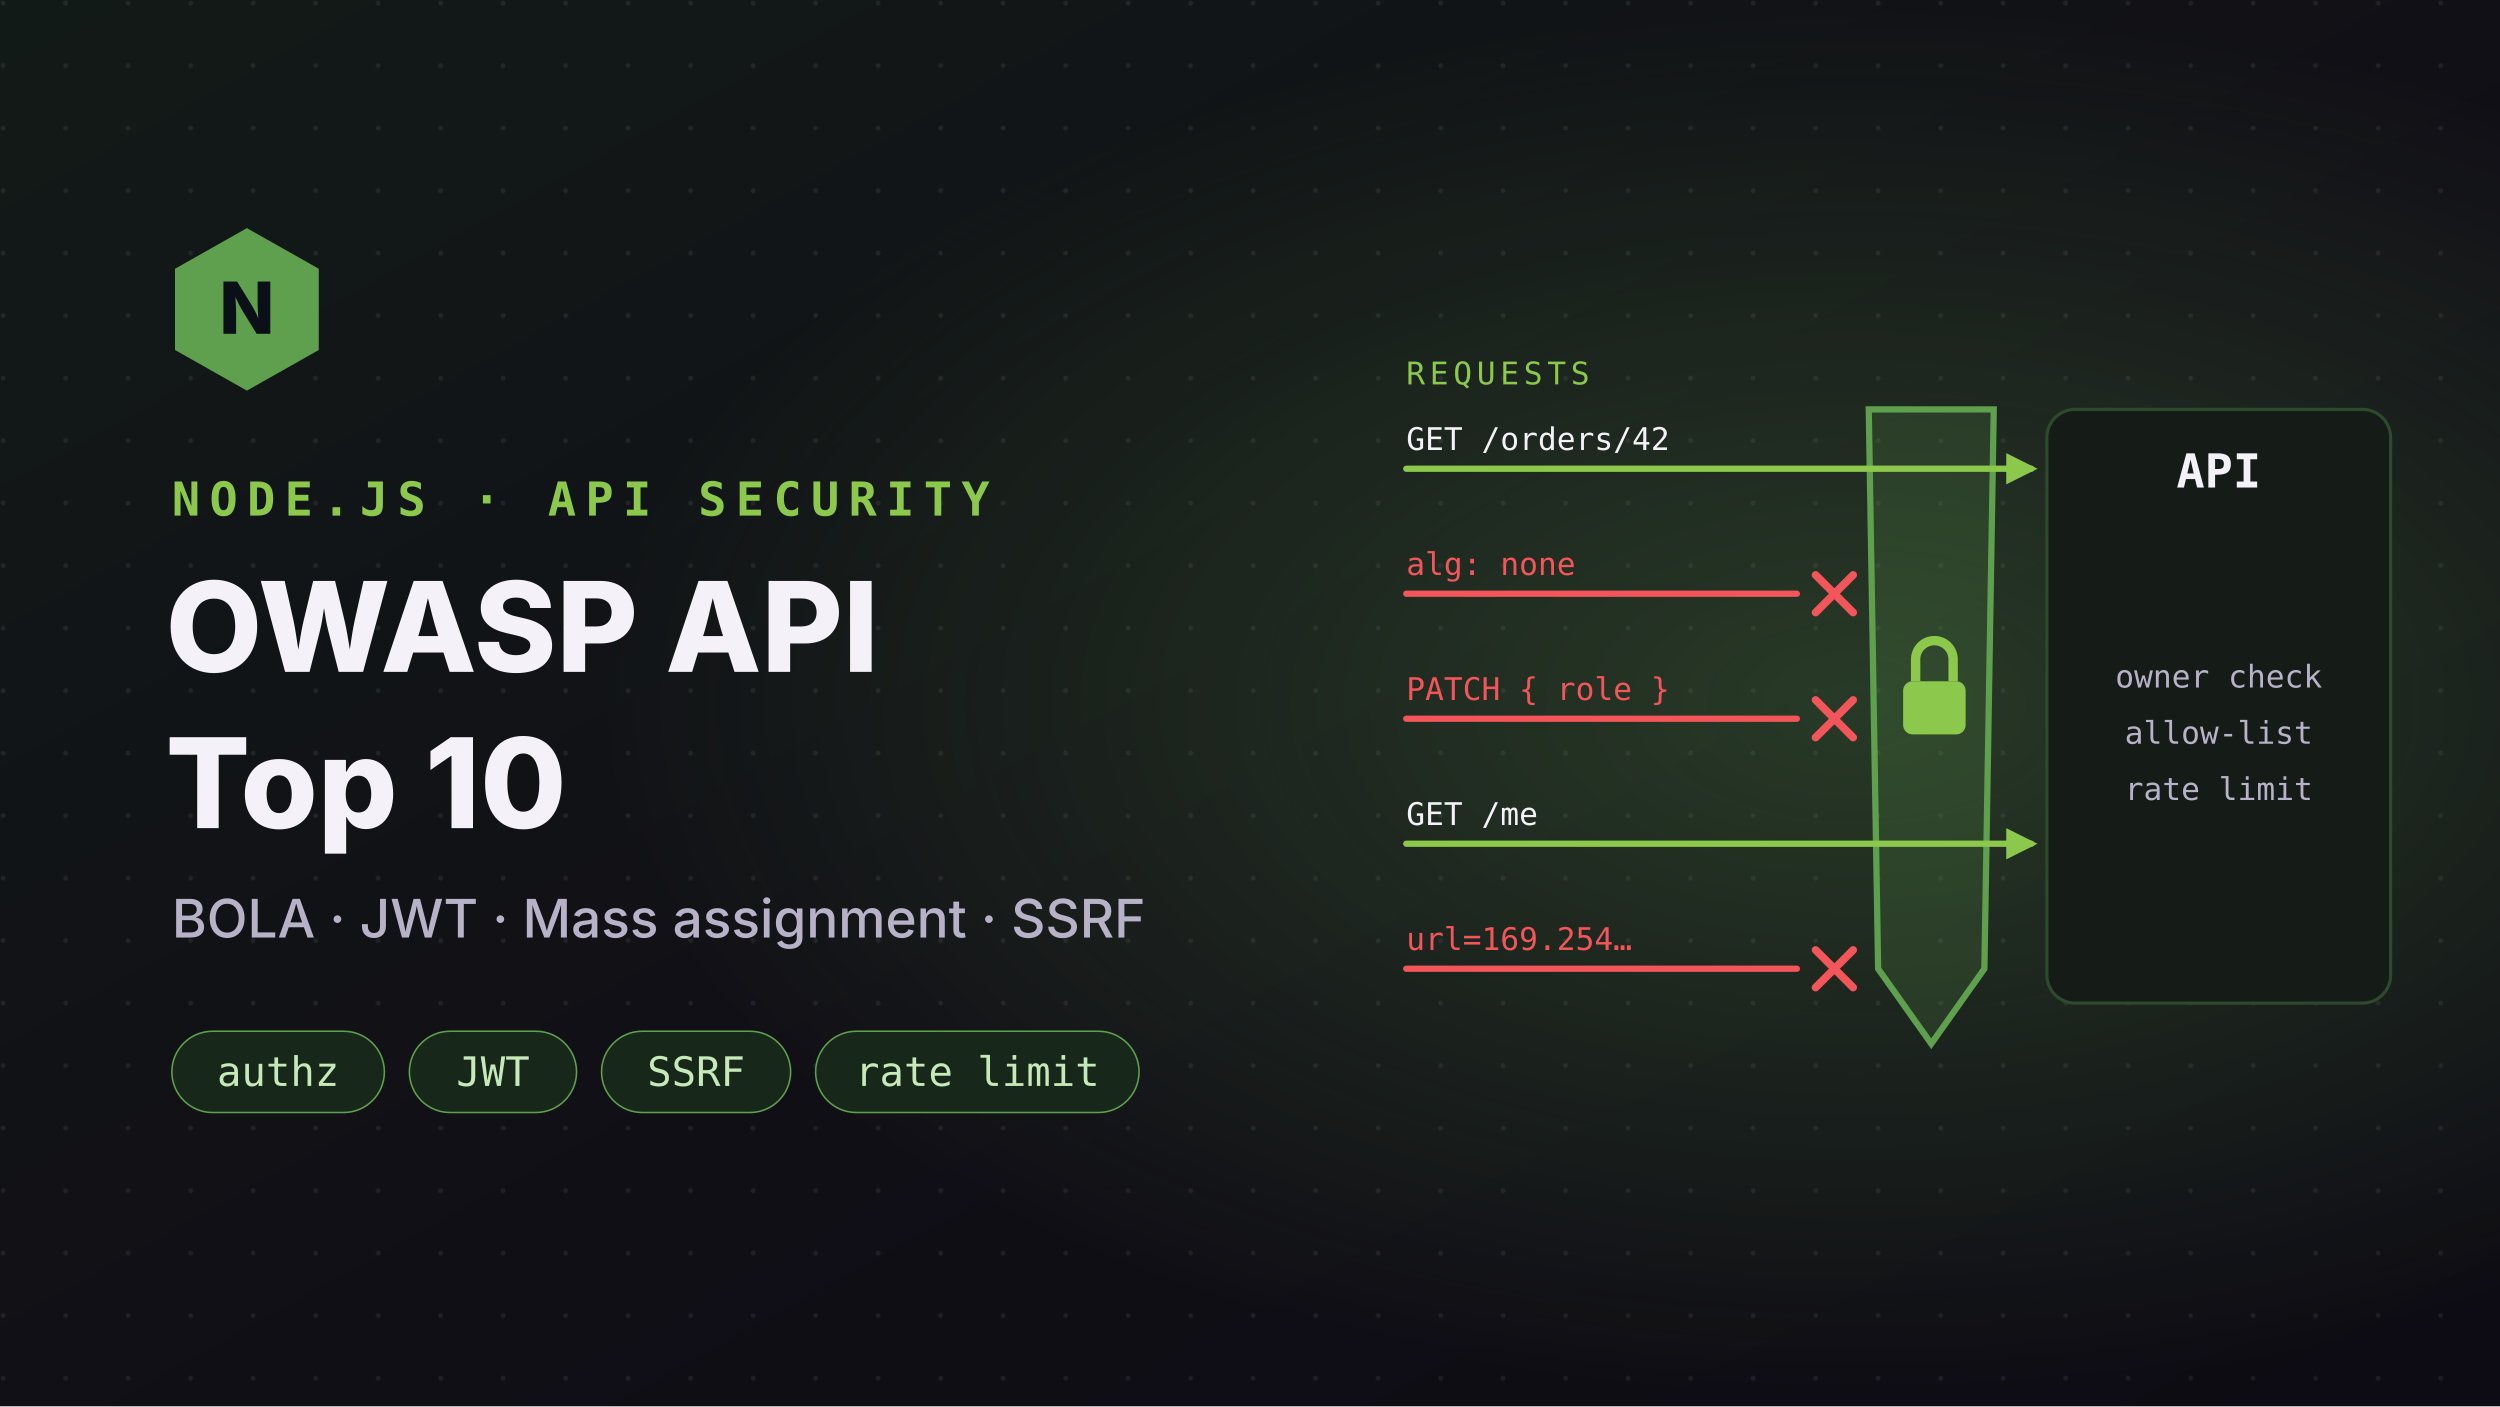
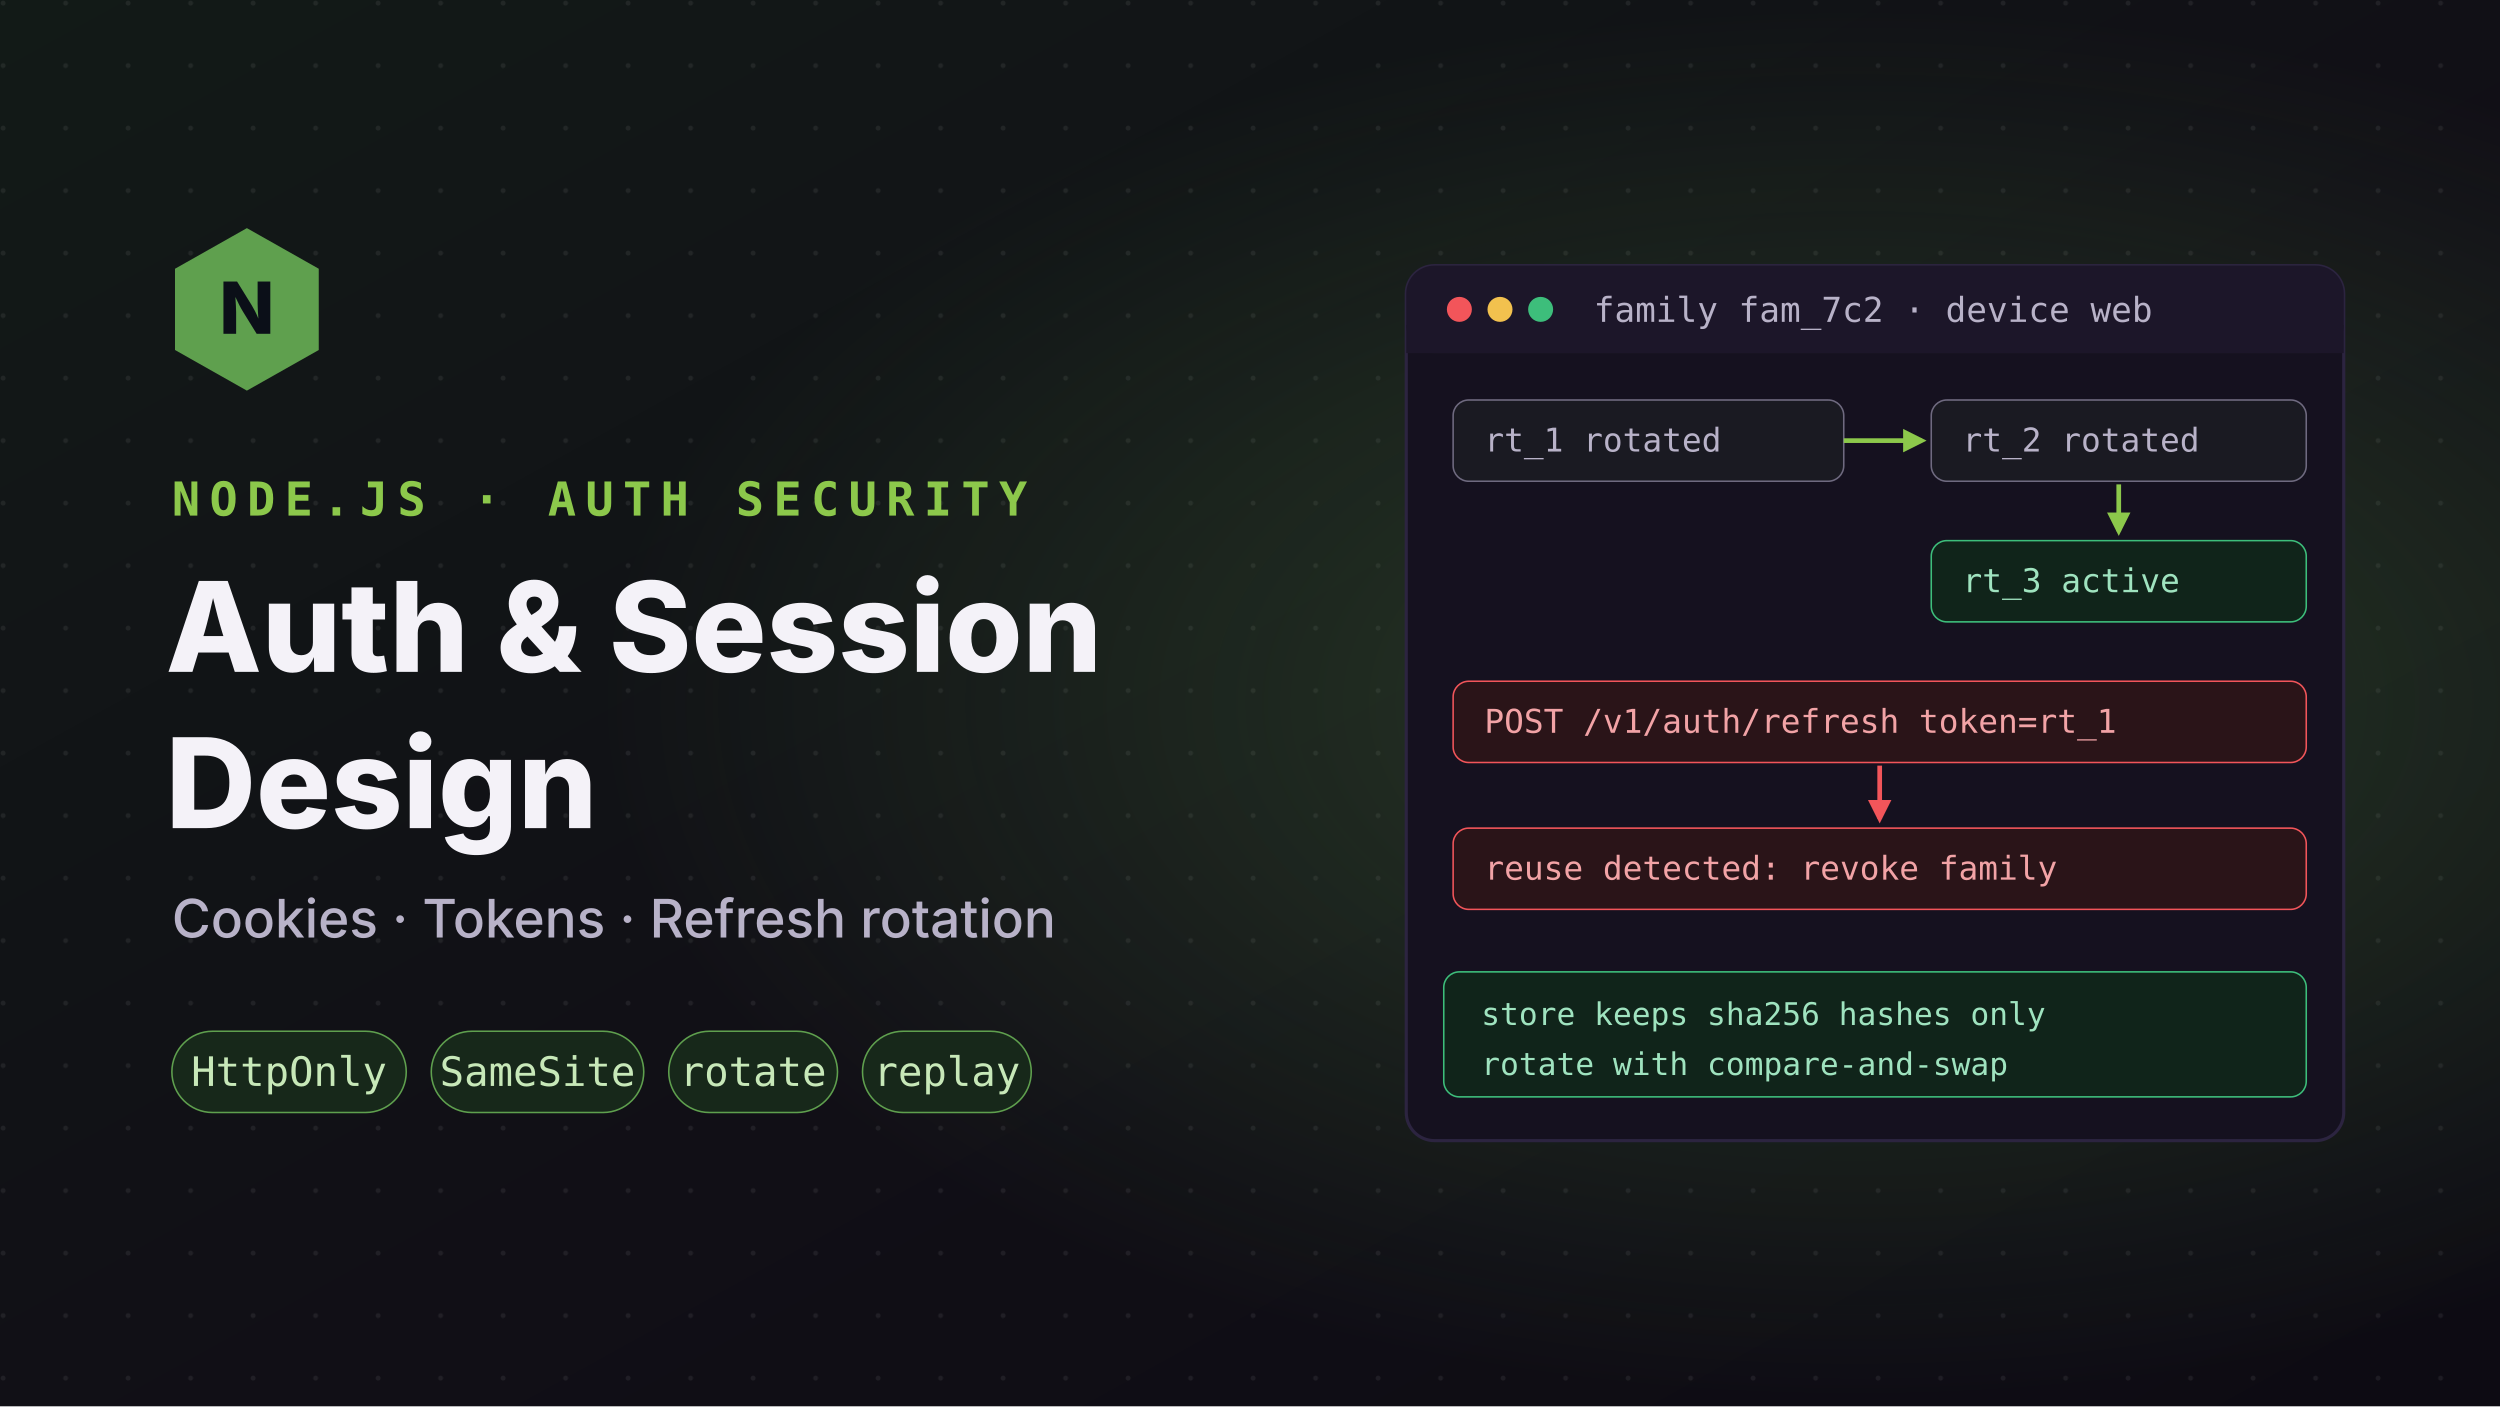
<svg xmlns="http://www.w3.org/2000/svg" width="1600" height="900" viewBox="0 0 1600 900">
  <defs>
    <linearGradient id="bg" x1="0" y1="0" x2="1" y2="1">
      <stop offset="0" stop-color="#121A17" />
      <stop offset="0.55" stop-color="#110F16" />
      <stop offset="1" stop-color="#0D0B13" />
    </linearGradient>
    <radialGradient id="glow" cx="0.74" cy="0.5" r="0.5">
      <stop offset="0" stop-color="#5FA04E" stop-opacity="0.3" />
      <stop offset="1" stop-color="#5FA04E" stop-opacity="0" />
    </radialGradient>
    <pattern id="dots" width="40" height="40" patternUnits="userSpaceOnUse">
      <circle cx="2" cy="2" r="1.6" fill="#FFFFFF" fill-opacity="0.07" />
    </pattern>
    <marker id="arrow" viewBox="0 0 10 10" refX="8" refY="5" markerWidth="5" markerHeight="5" orient="auto-start-reverse">
      <path d="M0 0 L10 5 L0 10 z" fill="#8CC84B" />
    </marker>
-     <marker id="arrowA" viewBox="0 0 10 10" refX="8" refY="5" markerWidth="5" markerHeight="5" orient="auto-start-reverse">
-       <path d="M0 0 L10 5 L0 10 z" fill="#5FA04E" />
-     </marker>
-     <marker id="arrowMuted" viewBox="0 0 10 10" refX="8" refY="5" markerWidth="5" markerHeight="5" orient="auto-start-reverse">
-       <path d="M0 0 L10 5 L0 10 z" fill="#6F6A80" />
-     </marker>
    <marker id="arrowRed" viewBox="0 0 10 10" refX="8" refY="5" markerWidth="5" markerHeight="5" orient="auto-start-reverse">
      <path d="M0 0 L10 5 L0 10 z" fill="#F2555A" />
-     </marker>
-     <marker id="arrowAmber" viewBox="0 0 10 10" refX="8" refY="5" markerWidth="5" markerHeight="5" orient="auto-start-reverse">
-       <path d="M0 0 L10 5 L0 10 z" fill="#F2C14E" />
    </marker>
  </defs>
  <rect width="1600" height="900" fill="url(#bg)" />
  <rect width="1600" height="900" fill="url(#dots)" />
  <rect width="1600" height="900" fill="url(#glow)" />
-   <g id="copy" font-family="Segoe UI, Inter, Arial, sans-serif">
+   <g font-family="Segoe UI, Inter, Arial, sans-serif">
    <polygon points="158,146 204,172 204,224 158,250 112,224 112,172" fill="#5FA04E" />
    <text x="158" y="213.64" text-anchor="middle" font-size="46" font-weight="800" fill="#0B0F18">N</text>
-     <text x="110" y="330" font-family="Consolas, Menlo, monospace" font-size="30" font-weight="600" letter-spacing="6" fill="#8CC84B">NODE.JS · API SECURITY</text>
-     <text x="106" y="430" font-size="80" font-weight="800" fill="#F4F2F8">OWASP API</text>
-     <text x="106" y="530" font-size="80" font-weight="800" fill="#F4F2F8">Top 10</text>
-     <text x="110" y="600" font-size="34" font-weight="500" fill="#B8B2C8">BOLA · JWT · Mass assignment · SSRF</text>
+     <text x="110" y="330" font-family="Consolas, Menlo, monospace" font-size="30" font-weight="600" letter-spacing="6" fill="#8CC84B">NODE.JS · AUTH SECURITY</text>
+     <text x="106" y="430" font-size="80" font-weight="800" fill="#F4F2F8">Auth &amp; Session</text>
+     <text x="106" y="530" font-size="80" font-weight="800" fill="#F4F2F8">Design</text>
+     <text x="110" y="600" font-size="34" font-weight="500" fill="#B8B2C8">Cookies · Tokens · Refresh rotation</text>
    <g font-family="Consolas, Menlo, monospace" font-size="26" fill="#C7E8B8">
-       <rect x="110" y="660" width="136" height="52" rx="26" fill="#17281A" stroke="#5FA04E" />
-       <text x="178" y="695" text-anchor="middle">authz</text>
-       <rect x="262" y="660" width="107" height="52" rx="26" fill="#17281A" stroke="#5FA04E" />
-       <text x="315.5" y="695" text-anchor="middle">JWT</text>
-       <rect x="385" y="660" width="121" height="52" rx="26" fill="#17281A" stroke="#5FA04E" />
-       <text x="445.5" y="695" text-anchor="middle">SSRF</text>
-       <rect x="522" y="660" width="207" height="52" rx="26" fill="#17281A" stroke="#5FA04E" />
-       <text x="625.5" y="695" text-anchor="middle">rate limit</text>
+       <rect x="110" y="660" width="150" height="52" rx="26" fill="#17281A" stroke="#5FA04E" />
+       <text x="185" y="695" text-anchor="middle">HttpOnly</text>
+       <rect x="276" y="660" width="136" height="52" rx="26" fill="#17281A" stroke="#5FA04E" />
+       <text x="344" y="695" text-anchor="middle">SameSite</text>
+       <rect x="428" y="660" width="108" height="52" rx="26" fill="#17281A" stroke="#5FA04E" />
+       <text x="482" y="695" text-anchor="middle">rotate</text>
+       <rect x="552" y="660" width="108" height="52" rx="26" fill="#17281A" stroke="#5FA04E" />
+       <text x="606" y="695" text-anchor="middle">replay</text>
    </g>
  </g>
-   <g id="art">
-     <text x="900" y="246" font-family="Consolas, Menlo, monospace" font-size="20" letter-spacing="3" fill="#8CC84B" text-anchor="start">REQUESTS</text>
-     <path d="M1196 262 H1276 L1270 620 L1236 668 L1202 620z" fill="#5FA04E" fill-opacity="0.18" stroke="#5FA04E" stroke-width="4" />
-     <rect x="1218" y="436" width="40" height="34" rx="6" fill="#8CC84B" />
-     <path d="M1226 436 V422 a12 12 0 0 1 24 0 V436" fill="none" stroke="#8CC84B" stroke-width="6" />
-     <text x="900" y="288" font-family="Consolas, Menlo, monospace" font-size="20" fill="#F4F2F8">GET /orders/42</text>
-     <path d="M900 300 H1300" stroke="#8CC84B" stroke-width="4" stroke-linecap="round" marker-end="url(#arrow)" />
-     <text x="900" y="368" font-family="Consolas, Menlo, monospace" font-size="20" fill="#F2555A">alg: none</text>
-     <path d="M900 380 H1150" stroke="#F2555A" stroke-width="4" stroke-linecap="round" />
-     <path d="M1162 368 l24 24 M1186 368 l-24 24" stroke="#F2555A" stroke-width="5" stroke-linecap="round" />
-     <text x="900" y="448" font-family="Consolas, Menlo, monospace" font-size="20" fill="#F2555A">PATCH { role }</text>
-     <path d="M900 460 H1150" stroke="#F2555A" stroke-width="4" stroke-linecap="round" />
-     <path d="M1162 448 l24 24 M1186 448 l-24 24" stroke="#F2555A" stroke-width="5" stroke-linecap="round" />
-     <text x="900" y="528" font-family="Consolas, Menlo, monospace" font-size="20" fill="#F4F2F8">GET /me</text>
-     <path d="M900 540 H1300" stroke="#8CC84B" stroke-width="4" stroke-linecap="round" marker-end="url(#arrow)" />
-     <text x="900" y="608" font-family="Consolas, Menlo, monospace" font-size="20" fill="#F2555A">url=169.254…</text>
-     <path d="M900 620 H1150" stroke="#F2555A" stroke-width="4" stroke-linecap="round" />
-     <path d="M1162 608 l24 24 M1186 608 l-24 24" stroke="#F2555A" stroke-width="5" stroke-linecap="round" />
-     <rect x="1310" y="262" width="220" height="380" rx="18" fill="#151C18" stroke="#2E4A2C" stroke-width="2" />
-     <text x="1420" y="312" font-family="Consolas, Menlo, monospace" font-size="30" fill="#F4F2F8" text-anchor="middle" font-weight="700">API</text>
-     <text x="1420" y="440" font-family="Consolas, Menlo, monospace" font-size="20" fill="#B8B2C8" text-anchor="middle">owner check</text>
-     <text x="1420" y="476" font-family="Consolas, Menlo, monospace" font-size="20" fill="#B8B2C8" text-anchor="middle">allow-list</text>
-     <text x="1420" y="512" font-family="Consolas, Menlo, monospace" font-size="20" fill="#B8B2C8" text-anchor="middle">rate limit</text>
+   <g font-family="Consolas, Menlo, monospace">
+     <rect x="900" y="170" width="600" height="560" rx="18" fill="#15111F" stroke="#2C2440" stroke-width="2" />
+     <rect x="900" y="170" width="600" height="56" rx="18" fill="#1C1629" />
+     <rect x="900" y="208" width="600" height="18" fill="#1C1629" />
+     <circle cx="934" cy="198" r="8" fill="#F2555A" />
+     <circle cx="960" cy="198" r="8" fill="#F2C14E" />
+     <circle cx="986" cy="198" r="8" fill="#3DBE7B" />
+     <text x="1020" y="206" font-size="22" fill="#B8B2C8">family fam_7c2 · device web</text>
+     <g font-size="21">
+       <rect x="930" y="256" width="250" height="52" rx="10" fill="#1A1A22" stroke="#6F6A80" />
+       <text x="950" y="289" fill="#B8B2C8">rt_1  rotated</text>
+       <path d="M1180 282 L1230 282" stroke="#8CC84B" stroke-width="3" marker-end="url(#arrow)" />
+       <rect x="1236" y="256" width="240" height="52" rx="10" fill="#1A1A22" stroke="#6F6A80" />
+       <text x="1256" y="289" fill="#B8B2C8">rt_2  rotated</text>
+       <path d="M1356 310 L1356 340" stroke="#8CC84B" stroke-width="3" marker-end="url(#arrow)" />
+       <rect x="1236" y="346" width="240" height="52" rx="10" fill="#10241A" stroke="#3DBE7B" />
+       <text x="1256" y="379" fill="#9FE3BF">rt_3  active</text>
+       <rect x="930" y="436" width="546" height="52" rx="10" fill="#2A1418" stroke="#F2555A" />
+       <text x="950" y="469" fill="#F2A3A6">POST /v1/auth/refresh  token=rt_1</text>
+       <path d="M1203 490 L1203 524" stroke="#F2555A" stroke-width="3" marker-end="url(#arrowRed)" />
+       <rect x="930" y="530" width="546" height="52" rx="10" fill="#2A1418" stroke="#F2555A" />
+       <text x="950" y="563" fill="#F2A3A6">reuse detected: revoke family</text>
+     </g>
+     <rect x="924" y="622" width="552" height="80" rx="10" fill="#10241A" stroke="#3DBE7B" />
+     <text x="948" y="656" font-size="20" fill="#9FE3BF">store keeps sha256 hashes only</text>
+     <text x="948" y="688" font-size="20" fill="#9FE3BF">rotate with compare-and-swap</text>
  </g>
</svg>
